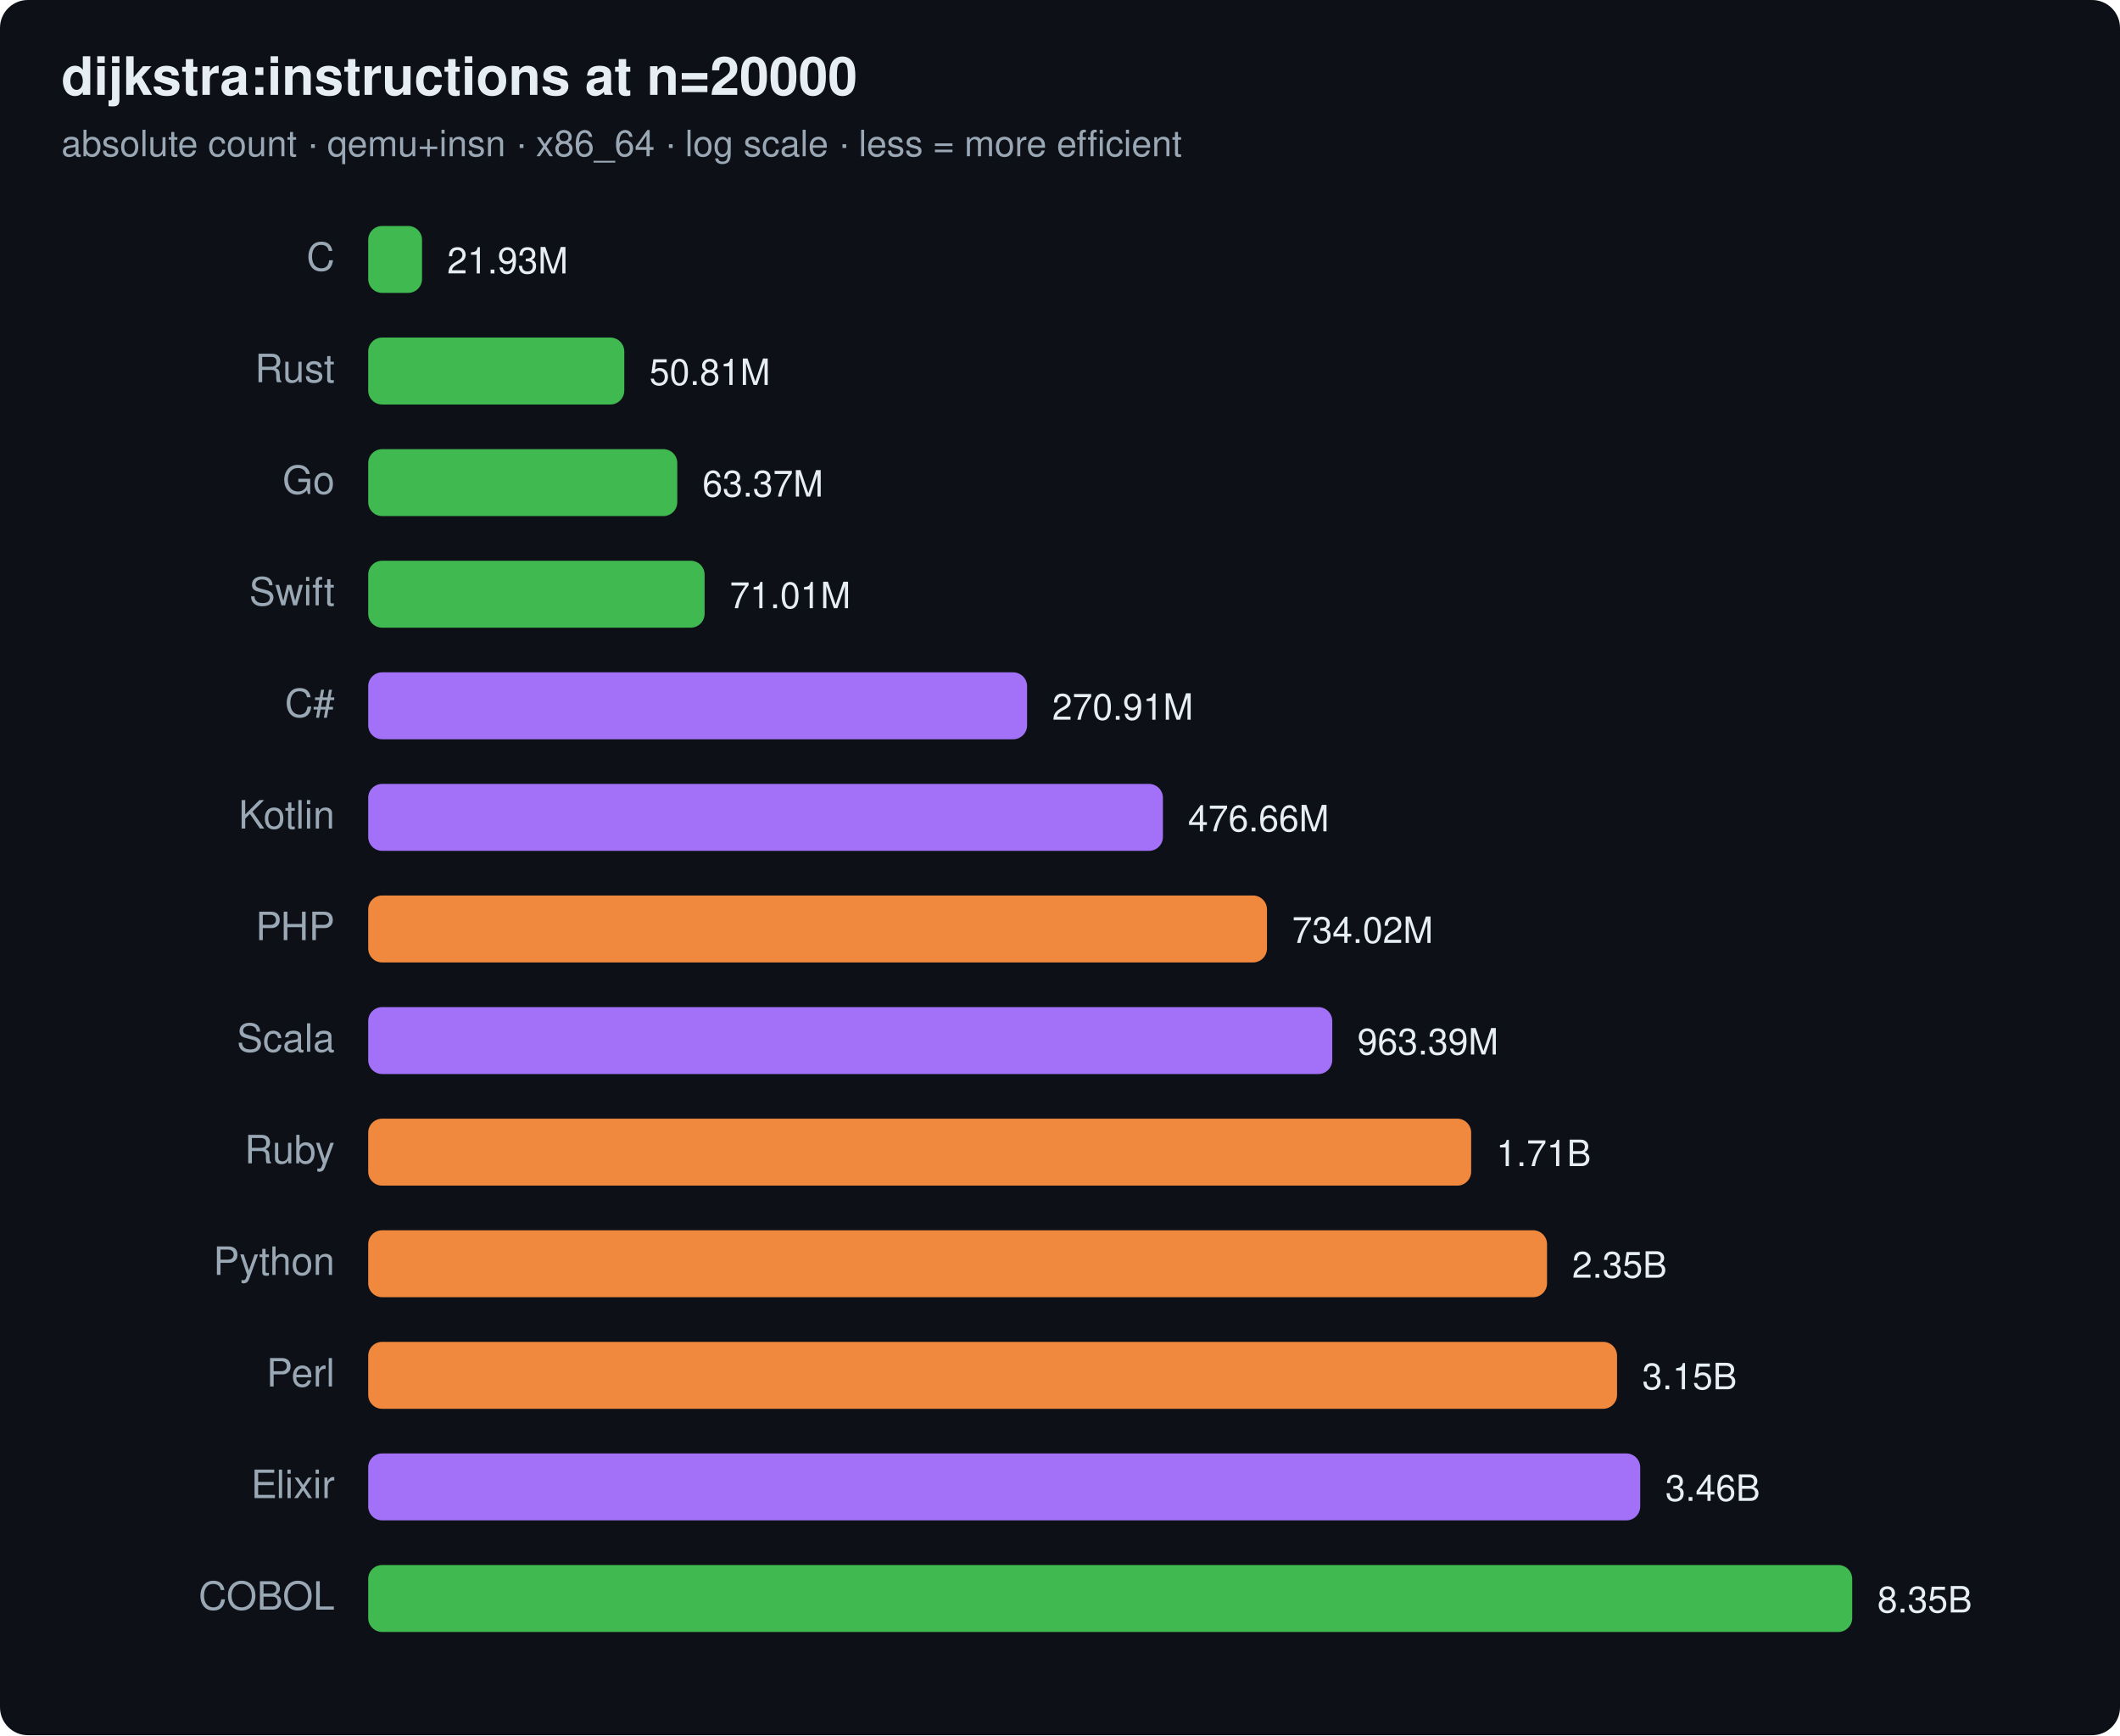
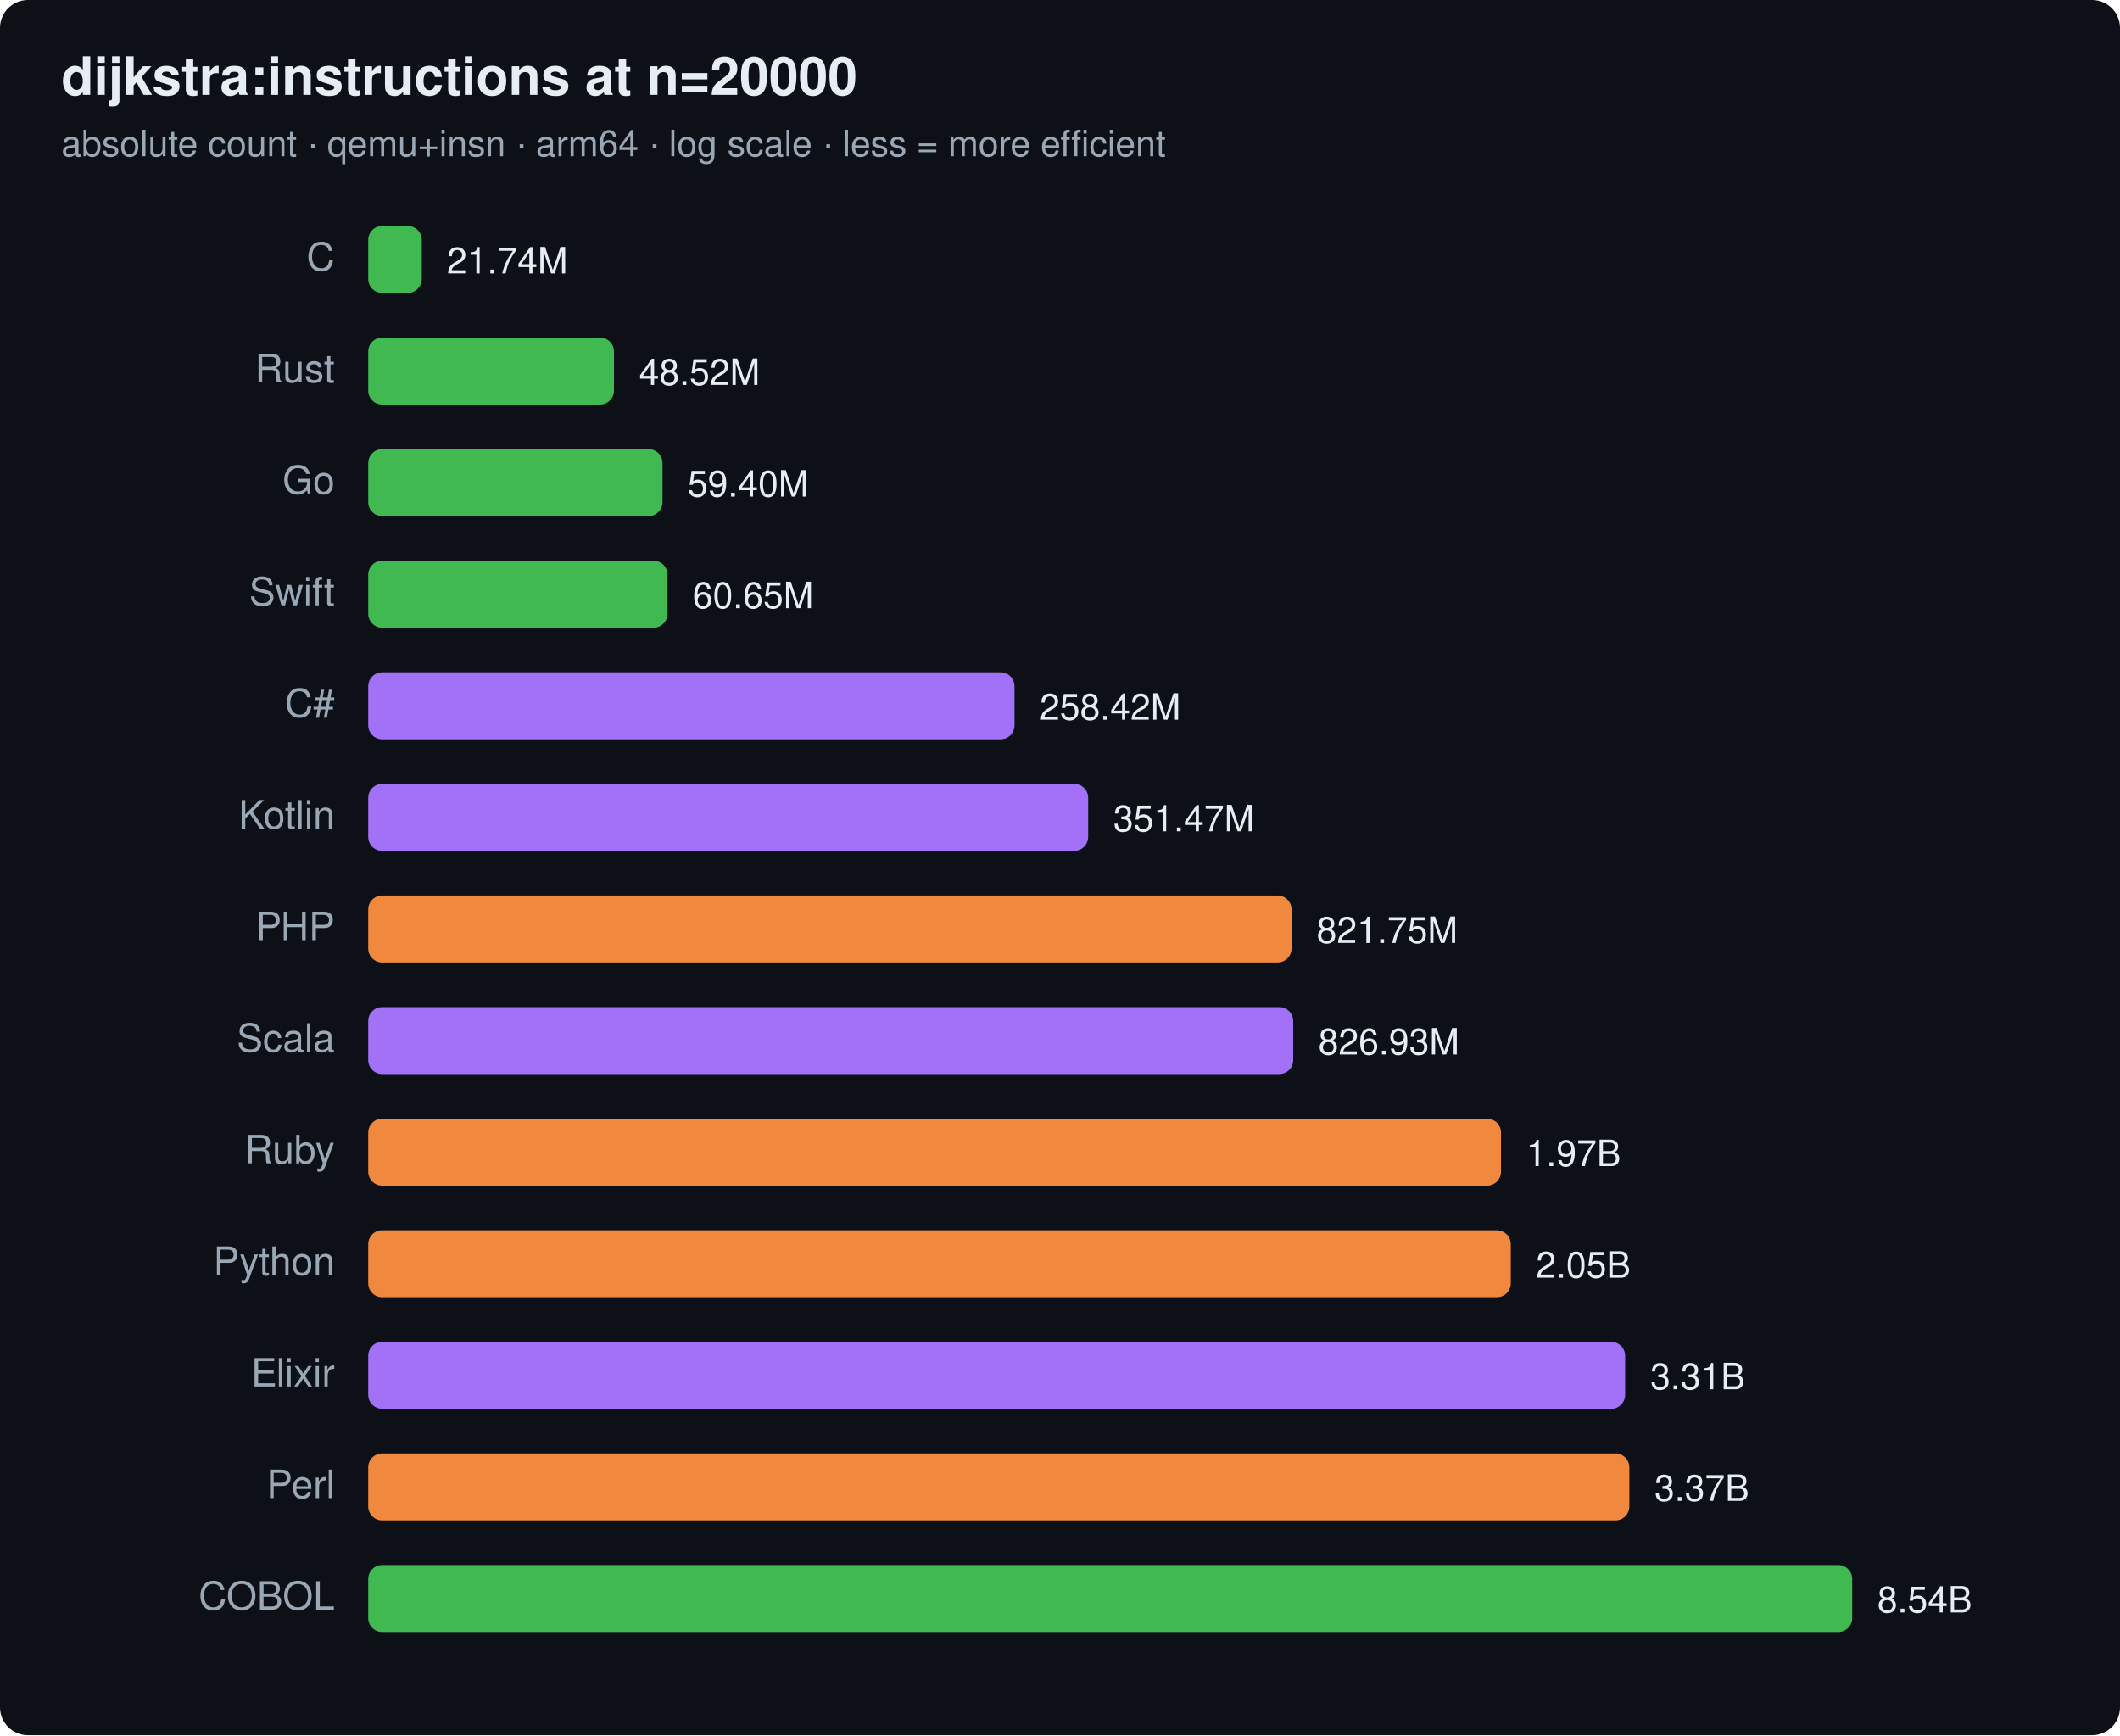
<svg xmlns="http://www.w3.org/2000/svg" width="760" height="622" viewBox="0 0 760 622" font-family="ui-sans-serif,system-ui,Segoe UI,Helvetica,Arial">
  <rect width="760" height="622" rx="10" fill="#0d1117" />
  <text x="22" y="34" font-size="19" font-weight="700" fill="#e6edf3">dijkstra:instructions at n=20000</text>
-   <text x="22" y="56" font-size="13" fill="#9aa7b4">absolute count · qemu+insn · x86_64 · log scale · less = more efficient</text>
+   <text x="22" y="56" font-size="13" fill="#9aa7b4">absolute count · qemu+insn · arm64 · log scale · less = more efficient</text>
  <text x="120" y="97" text-anchor="end" font-size="14" fill="#9aa7b4">C</text>
-   <rect x="132" y="81" width="19.3" height="24" rx="5" fill="#3fb950" />
-   <text x="160.3" y="98" font-size="13" fill="#e6edf3">21.93M</text>
+   <rect x="132" y="81" width="19.2" height="24" rx="5" fill="#3fb950" />
+   <text x="160.2" y="98" font-size="13" fill="#e6edf3">21.74M</text>
  <text x="120" y="137" text-anchor="end" font-size="14" fill="#9aa7b4">Rust</text>
-   <rect x="132" y="121" width="91.8" height="24" rx="5" fill="#3fb950" />
-   <text x="232.8" y="138" font-size="13" fill="#e6edf3">50.81M</text>
+   <rect x="132" y="121" width="88.1" height="24" rx="5" fill="#3fb950" />
+   <text x="229.1" y="138" font-size="13" fill="#e6edf3">48.52M</text>
  <text x="120" y="177" text-anchor="end" font-size="14" fill="#9aa7b4">Go</text>
-   <rect x="132" y="161" width="110.8" height="24" rx="5" fill="#3fb950" />
-   <text x="251.8" y="178" font-size="13" fill="#e6edf3">63.37M</text>
+   <rect x="132" y="161" width="105.5" height="24" rx="5" fill="#3fb950" />
+   <text x="246.5" y="178" font-size="13" fill="#e6edf3">59.40M</text>
  <text x="120" y="217" text-anchor="end" font-size="14" fill="#9aa7b4">Swift</text>
-   <rect x="132" y="201" width="120.6" height="24" rx="5" fill="#3fb950" />
-   <text x="261.6" y="218" font-size="13" fill="#e6edf3">71.01M</text>
+   <rect x="132" y="201" width="107.3" height="24" rx="5" fill="#3fb950" />
+   <text x="248.3" y="218" font-size="13" fill="#e6edf3">60.65M</text>
  <text x="120" y="257" text-anchor="end" font-size="14" fill="#9aa7b4">C#</text>
-   <rect x="132" y="241" width="236.2" height="24" rx="5" fill="#a371f7" />
-   <text x="377.2" y="258" font-size="13" fill="#e6edf3">270.91M</text>
+   <rect x="132" y="241" width="231.7" height="24" rx="5" fill="#a371f7" />
+   <text x="372.7" y="258" font-size="13" fill="#e6edf3">258.42M</text>
  <text x="120" y="297" text-anchor="end" font-size="14" fill="#9aa7b4">Kotlin</text>
-   <rect x="132" y="281" width="284.9" height="24" rx="5" fill="#a371f7" />
-   <text x="425.9" y="298" font-size="13" fill="#e6edf3">476.66M</text>
+   <rect x="132" y="281" width="258.1" height="24" rx="5" fill="#a371f7" />
+   <text x="399.1" y="298" font-size="13" fill="#e6edf3">351.47M</text>
  <text x="120" y="337" text-anchor="end" font-size="14" fill="#9aa7b4">PHP</text>
-   <rect x="132" y="321" width="322.2" height="24" rx="5" fill="#f0883e" />
-   <text x="463.2" y="338" font-size="13" fill="#e6edf3">734.02M</text>
+   <rect x="132" y="321" width="331.0" height="24" rx="5" fill="#f0883e" />
+   <text x="472.0" y="338" font-size="13" fill="#e6edf3">821.75M</text>
  <text x="120" y="377" text-anchor="end" font-size="14" fill="#9aa7b4">Scala</text>
-   <rect x="132" y="361" width="345.6" height="24" rx="5" fill="#a371f7" />
-   <text x="486.6" y="378" font-size="13" fill="#e6edf3">963.39M</text>
+   <rect x="132" y="361" width="331.6" height="24" rx="5" fill="#a371f7" />
+   <text x="472.6" y="378" font-size="13" fill="#e6edf3">826.93M</text>
  <text x="120" y="417" text-anchor="end" font-size="14" fill="#9aa7b4">Ruby</text>
-   <rect x="132" y="401" width="395.4" height="24" rx="5" fill="#f0883e" />
-   <text x="536.4" y="418" font-size="13" fill="#e6edf3">1.71B</text>
+   <rect x="132" y="401" width="406.1" height="24" rx="5" fill="#f0883e" />
+   <text x="547.1" y="418" font-size="13" fill="#e6edf3">1.97B</text>
  <text x="120" y="457" text-anchor="end" font-size="14" fill="#9aa7b4">Python</text>
-   <rect x="132" y="441" width="422.6" height="24" rx="5" fill="#f0883e" />
-   <text x="563.6" y="458" font-size="13" fill="#e6edf3">2.35B</text>
-   <text x="120" y="497" text-anchor="end" font-size="14" fill="#9aa7b4">Perl</text>
-   <rect x="132" y="481" width="447.7" height="24" rx="5" fill="#f0883e" />
-   <text x="588.7" y="498" font-size="13" fill="#e6edf3">3.15B</text>
-   <text x="120" y="537" text-anchor="end" font-size="14" fill="#9aa7b4">Elixir</text>
-   <rect x="132" y="521" width="456.0" height="24" rx="5" fill="#a371f7" />
-   <text x="597.0" y="538" font-size="13" fill="#e6edf3">3.46B</text>
+   <rect x="132" y="441" width="409.6" height="24" rx="5" fill="#f0883e" />
+   <text x="550.6" y="458" font-size="13" fill="#e6edf3">2.05B</text>
+   <text x="120" y="497" text-anchor="end" font-size="14" fill="#9aa7b4">Elixir</text>
+   <rect x="132" y="481" width="450.6" height="24" rx="5" fill="#a371f7" />
+   <text x="591.6" y="498" font-size="13" fill="#e6edf3">3.31B</text>
+   <text x="120" y="537" text-anchor="end" font-size="14" fill="#9aa7b4">Perl</text>
+   <rect x="132" y="521" width="452.1" height="24" rx="5" fill="#f0883e" />
+   <text x="593.1" y="538" font-size="13" fill="#e6edf3">3.37B</text>
  <text x="120" y="577" text-anchor="end" font-size="14" fill="#9aa7b4">COBOL</text>
  <rect x="132" y="561" width="532.0" height="24" rx="5" fill="#3fb950" />
-   <text x="673.0" y="578" font-size="13" fill="#e6edf3">8.35B</text>
+   <text x="673.0" y="578" font-size="13" fill="#e6edf3">8.54B</text>
</svg>
